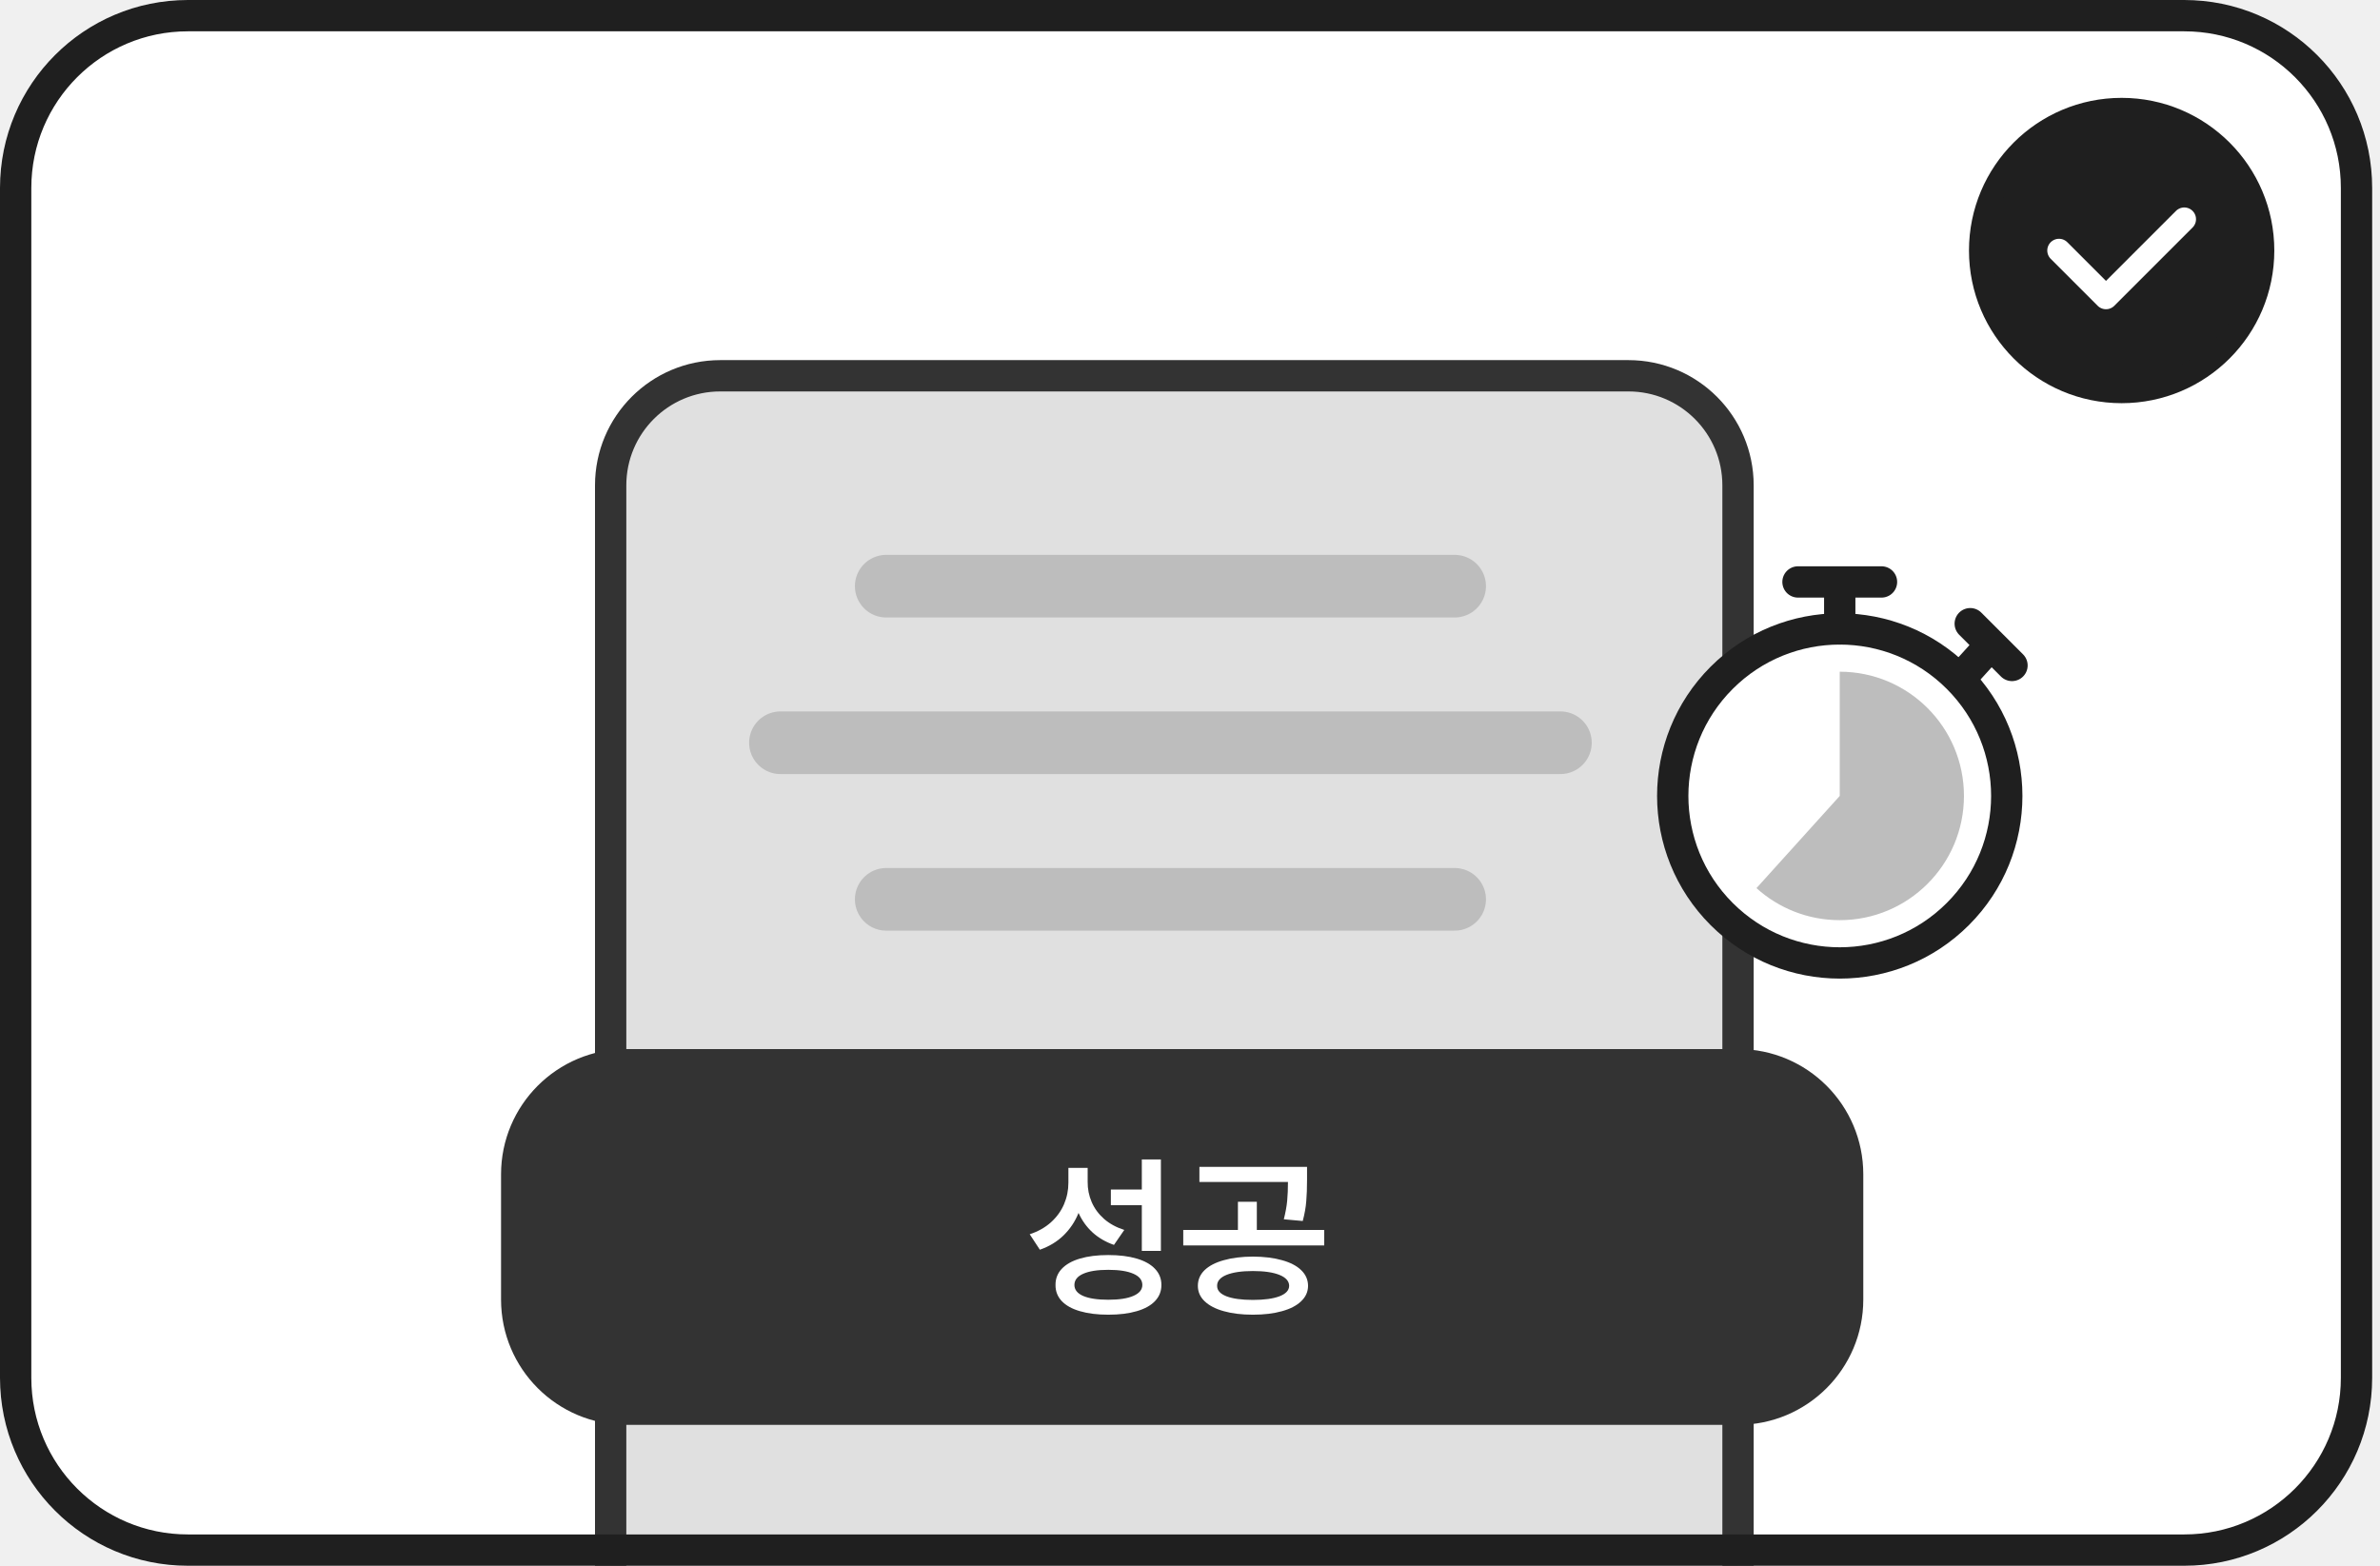
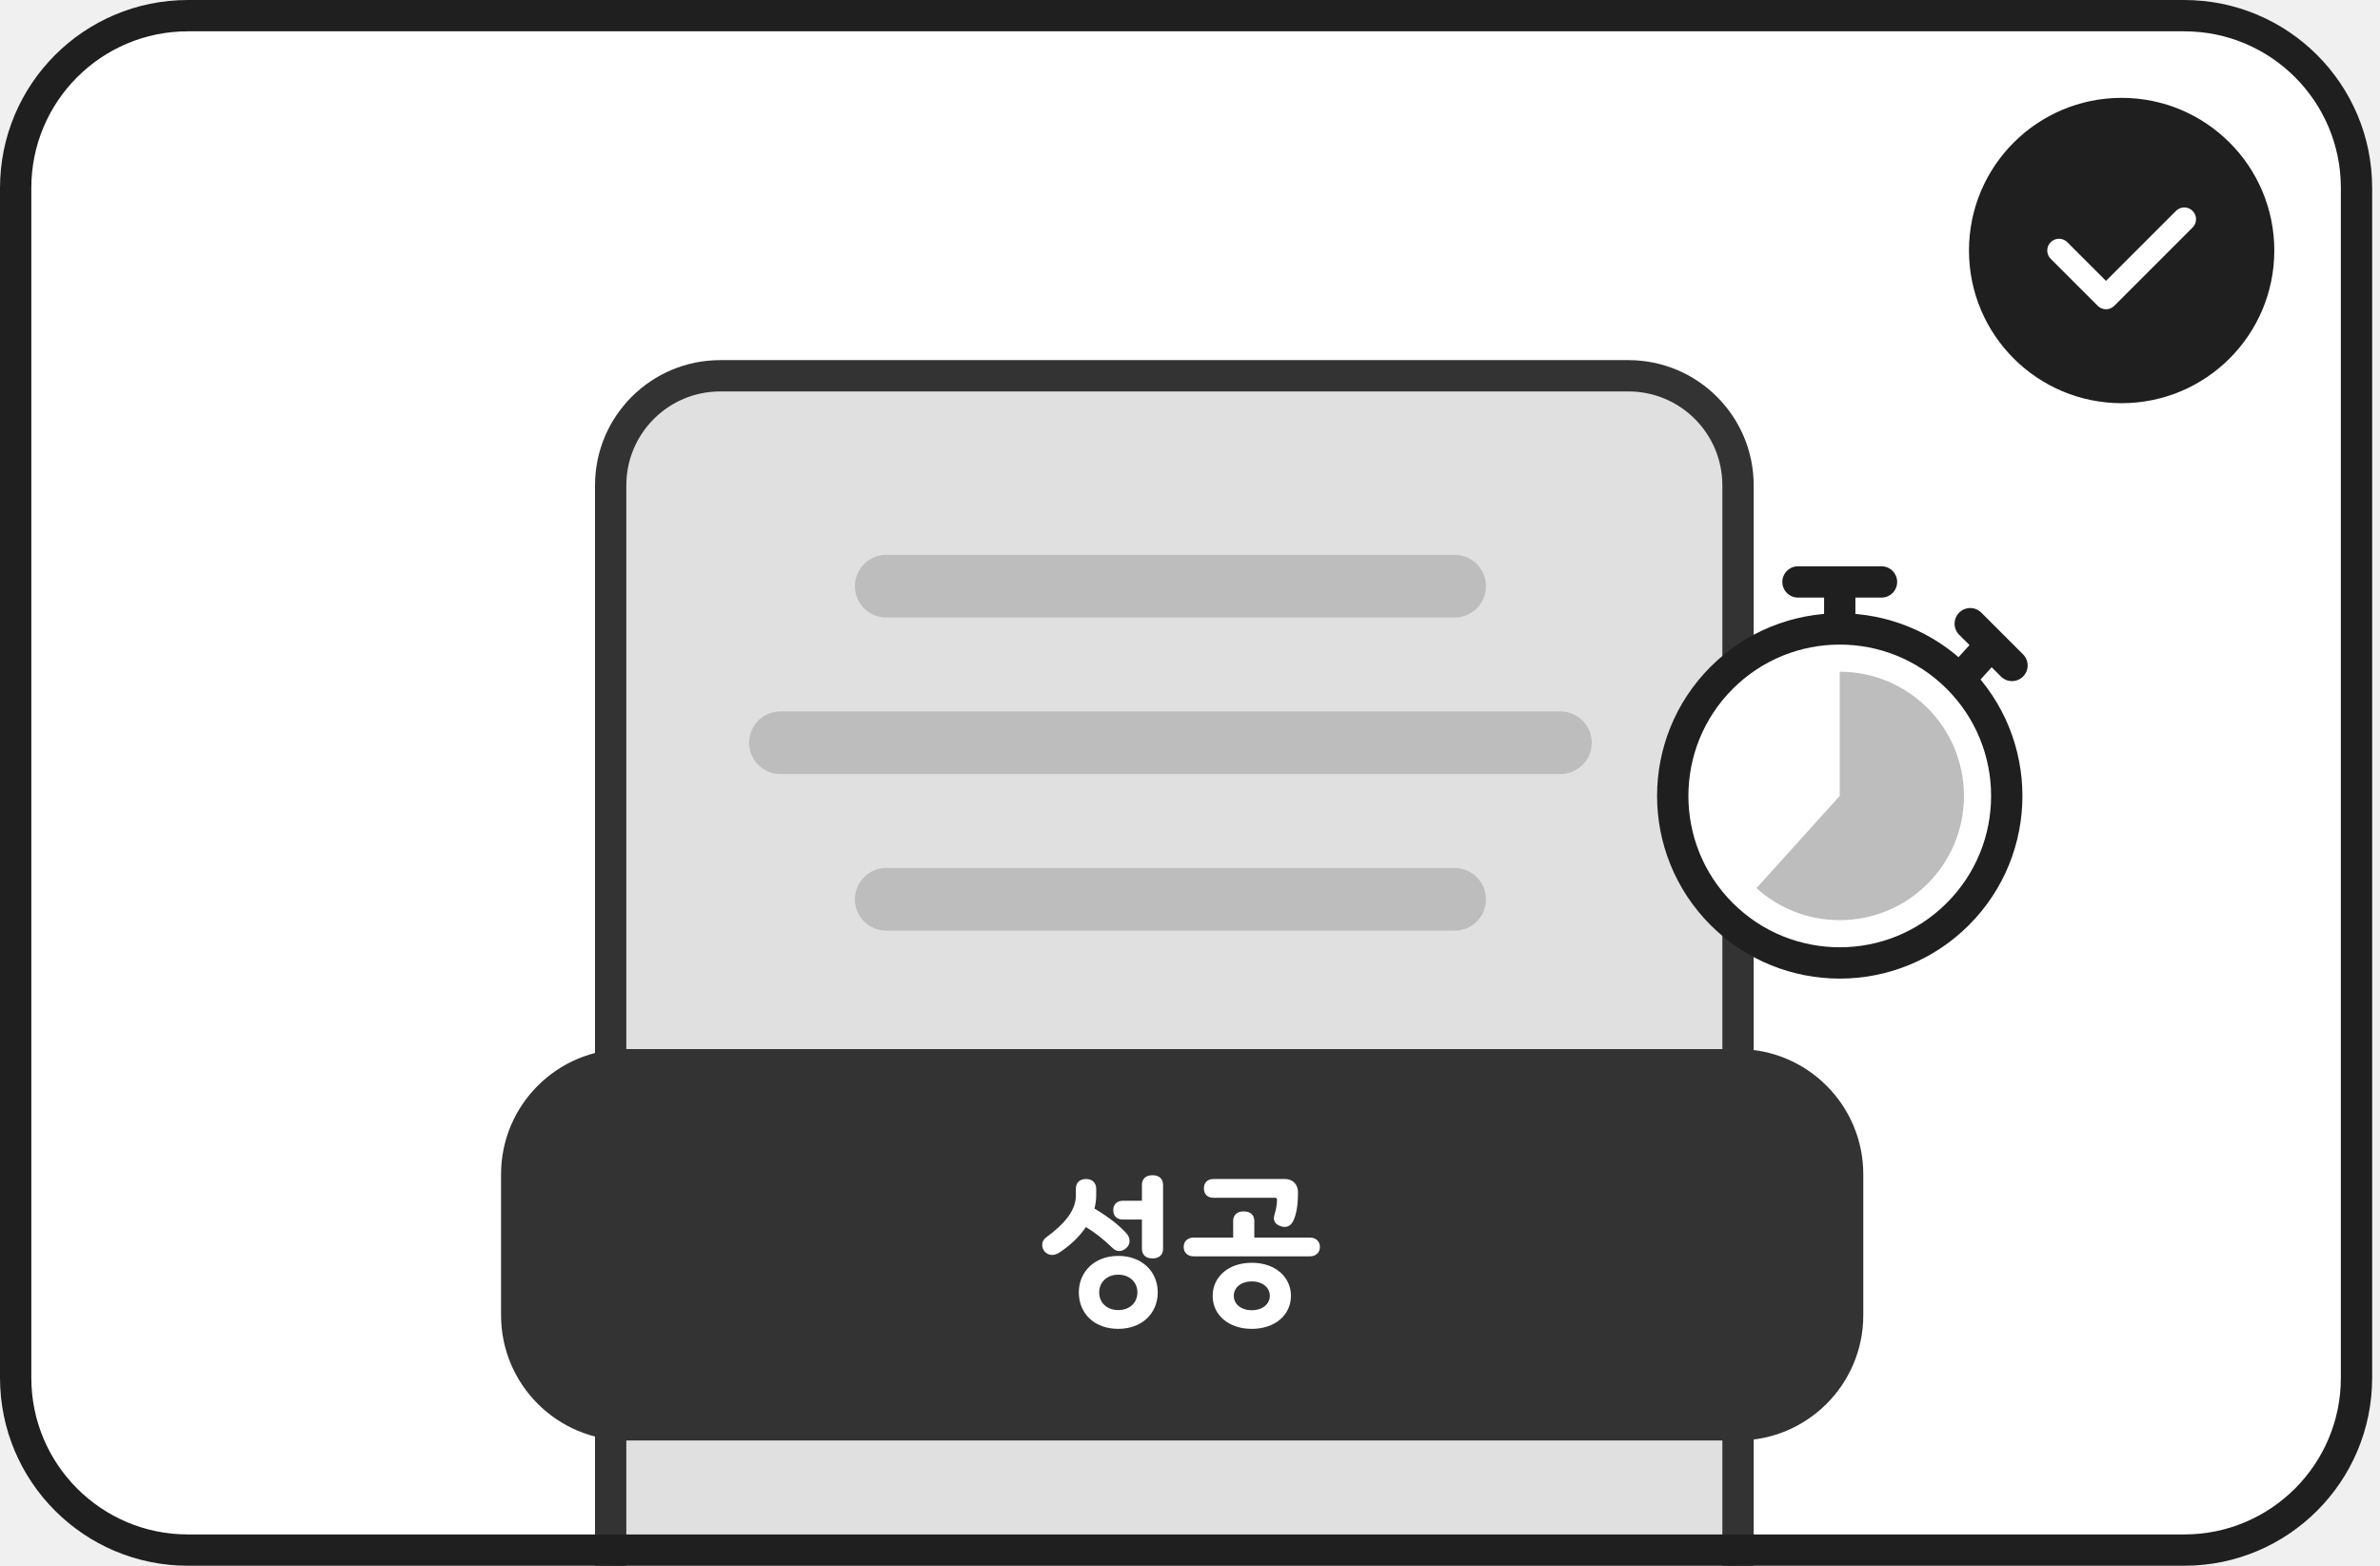
<svg xmlns="http://www.w3.org/2000/svg" width="152" height="100" viewBox="0 0 152 100" fill="none">
  <g clip-path="url(#clip0_680_937)">
    <rect width="151.5" height="100" rx="12" fill="white" />
    <path fill-rule="evenodd" clip-rule="evenodd" d="M135.5 25C130.529 25 126.5 20.971 126.5 16C126.5 11.029 130.529 7 135.5 7C140.471 7 144.5 11.029 144.5 16C144.5 20.971 140.471 25 135.5 25Z" fill="#1F1F1F" stroke="#1F1F1F" stroke-width="1.5" stroke-linecap="round" stroke-linejoin="round" />
    <path d="M139.5 14L134.5 19L131.5 16" stroke="white" stroke-width="1.5" stroke-linecap="round" stroke-linejoin="round" />
    <path d="M46 24H104C107.866 24 111 27.134 111 31V107H39V31C39 27.134 42.134 24 46 24Z" fill="#E0E0E0" />
    <path d="M46 24H104C107.866 24 111 27.134 111 31V107H39V31C39 27.134 42.134 24 46 24Z" stroke="#333333" stroke-width="2" />
-     <path d="M56.599 37.437H92.902" stroke="#BDBDBD" stroke-width="4" stroke-linecap="round" stroke-linejoin="round" />
+     <path d="M56.598 37.437H92.902" stroke="#BDBDBD" stroke-width="4" stroke-linecap="round" stroke-linejoin="round" />
    <path d="M49.843 47.437H99.657" stroke="#BDBDBD" stroke-width="4" stroke-linecap="round" stroke-linejoin="round" />
-     <path d="M56.599 57.437H92.902" stroke="#BDBDBD" stroke-width="4" stroke-linecap="round" stroke-linejoin="round" />
+     <path d="M56.598 57.437H92.902" stroke="#BDBDBD" stroke-width="4" stroke-linecap="round" stroke-linejoin="round" />
    <circle cx="117.652" cy="50.63" r="10.223" fill="white" />
    <path d="M128.497 42.5L127.164 41.166M125.83 39.833L127.164 41.166M127.164 41.166L125.292 43.228" stroke="#1F1F1F" stroke-width="2" stroke-linecap="round" stroke-linejoin="round" />
    <path d="M125.039 43.291C129.205 47.457 129.205 54.211 125.039 58.376C120.874 62.542 114.12 62.542 109.954 58.376C105.789 54.211 105.789 47.457 109.954 43.291C114.12 39.126 120.874 39.126 125.039 43.291" stroke="#1F1F1F" stroke-width="2" stroke-linecap="round" stroke-linejoin="round" />
    <path d="M114.83 37.167H120.163" stroke="#1F1F1F" stroke-width="2" stroke-linecap="round" stroke-linejoin="round" />
    <path d="M117.496 37.272L117.496 40.166" stroke="#1F1F1F" stroke-width="2" stroke-linecap="round" stroke-linejoin="round" />
    <path d="M117.496 58.768C121.877 58.768 125.429 55.216 125.429 50.834C125.429 46.452 121.877 42.9 117.496 42.9V50.834L112.178 56.722C113.585 57.993 115.45 58.768 117.496 58.768Z" fill="#BDBDBD" />
-     <rect x="32" y="67" width="87" height="24" rx="8" fill="#333333" />
-     <path d="M69.464 75.478C69.46 75.936 69.546 76.368 69.722 76.774C69.898 77.18 70.161 77.539 70.513 77.85C70.868 78.158 71.298 78.392 71.803 78.553L71.144 79.508C70.609 79.322 70.152 79.054 69.771 78.707C69.394 78.359 69.098 77.945 68.882 77.466C68.659 78.019 68.338 78.498 67.921 78.904C67.504 79.307 67.001 79.611 66.411 79.816L65.763 78.828C66.298 78.652 66.75 78.397 67.12 78.064C67.489 77.731 67.767 77.347 67.954 76.912C68.141 76.476 68.234 76.017 68.234 75.533V74.589H69.464V75.478ZM74.141 79.893H72.923V76.972H70.946V75.973H72.923V74.051H74.141V79.893ZM70.781 80.156C71.481 80.156 72.085 80.231 72.593 80.381C73.106 80.531 73.497 80.751 73.768 81.04C74.039 81.326 74.174 81.668 74.174 82.067C74.174 82.466 74.039 82.808 73.768 83.093C73.497 83.379 73.108 83.595 72.599 83.741C72.09 83.891 71.484 83.966 70.781 83.966C70.082 83.966 69.478 83.891 68.97 83.741C68.465 83.595 68.077 83.379 67.806 83.093C67.539 82.808 67.407 82.466 67.411 82.067C67.407 81.668 67.539 81.326 67.806 81.04C68.077 80.751 68.466 80.531 68.975 80.381C69.484 80.231 70.086 80.156 70.781 80.156ZM70.781 81.1C70.086 81.1 69.552 81.185 69.178 81.353C68.805 81.518 68.618 81.756 68.618 82.067C68.618 82.371 68.805 82.605 69.178 82.769C69.555 82.93 70.09 83.011 70.781 83.011C71.473 83.011 72.008 82.929 72.385 82.764C72.765 82.599 72.956 82.367 72.956 82.067C72.956 81.756 72.767 81.518 72.39 81.353C72.013 81.185 71.477 81.1 70.781 81.1ZM80.016 80.255C80.733 80.259 81.356 80.335 81.882 80.486C82.41 80.632 82.816 80.844 83.101 81.122C83.391 81.4 83.537 81.734 83.54 82.122C83.537 82.502 83.391 82.83 83.101 83.104C82.816 83.382 82.408 83.595 81.877 83.741C81.35 83.891 80.73 83.966 80.016 83.966C79.306 83.966 78.685 83.891 78.155 83.741C77.628 83.595 77.22 83.382 76.93 83.104C76.645 82.83 76.502 82.502 76.502 82.122C76.502 81.734 76.645 81.4 76.93 81.122C77.22 80.844 77.628 80.632 78.155 80.486C78.682 80.335 79.302 80.259 80.016 80.255ZM80.016 81.177C79.299 81.177 78.737 81.26 78.33 81.424C77.928 81.589 77.728 81.822 77.732 82.122C77.728 82.411 77.928 82.634 78.33 82.791C78.733 82.945 79.295 83.022 80.016 83.022C80.741 83.022 81.306 82.945 81.712 82.791C82.122 82.634 82.329 82.411 82.333 82.122C82.329 81.822 82.122 81.589 81.712 81.424C81.306 81.26 80.741 81.177 80.016 81.177ZM83.475 75.347C83.475 75.874 83.458 76.331 83.425 76.719C83.396 77.107 83.321 77.528 83.2 77.982L81.992 77.872C82.102 77.437 82.174 77.043 82.206 76.692C82.239 76.337 82.256 75.936 82.256 75.49H76.601V74.523H83.475V75.347ZM84.573 79.541H75.569V78.553H79.061V76.752H80.268V78.553H84.573V79.541Z" fill="white" />
+     <rect x="32" y="67" width="87" height="25" rx="8" fill="#333333" />
+     <path d="M67.19 80.15C67.02 80.15 66.86 80.08 66.73 79.95C66.62 79.82 66.56 79.67 66.56 79.51C66.56 79.32 66.64 79.16 66.81 79.03C68.01 78.16 68.71 77.29 68.71 76.36V75.94C68.71 75.54 68.94 75.3 69.37 75.3C69.76 75.3 70.01 75.54 70.01 75.94V76.36C70.01 76.62 69.97 76.9 69.9 77.19C70.78 77.71 71.46 78.24 71.94 78.77C72.07 78.92 72.14 79.08 72.14 79.25C72.14 79.42 72.08 79.57 71.95 79.69C71.8 79.83 71.65 79.9 71.48 79.9C71.33 79.9 71.19 79.84 71.07 79.72C70.46 79.13 69.88 78.68 69.35 78.37C68.95 78.97 68.38 79.52 67.64 80.01C67.49 80.1 67.34 80.15 67.19 80.15ZM68.9 82.54C68.9 81.22 69.91 80.21 71.42 80.21C72.91 80.21 73.94 81.19 73.94 82.54C73.94 83.9 72.91 84.87 71.42 84.87C69.89 84.87 68.9 83.89 68.9 82.54ZM70.2 82.54C70.2 83.21 70.7 83.67 71.42 83.67C72.14 83.67 72.64 83.21 72.64 82.54C72.64 81.89 72.14 81.41 71.42 81.41C70.7 81.41 70.2 81.89 70.2 82.54ZM71.1 77.29C71.1 76.92 71.33 76.69 71.72 76.69H72.93V75.66C72.93 75.29 73.19 75.06 73.58 75.06H73.63C74.02 75.06 74.28 75.29 74.28 75.66V79.77C74.28 80.14 74.02 80.37 73.63 80.37H73.58C73.19 80.37 72.93 80.14 72.93 79.77V77.89H71.72C71.33 77.89 71.1 77.66 71.1 77.29ZM76.247 80.24C75.847 80.24 75.597 80 75.597 79.64C75.597 79.28 75.847 79.04 76.247 79.04H78.757V77.97C78.757 77.6 79.017 77.37 79.407 77.37H79.457C79.847 77.37 80.107 77.6 80.107 77.97V79.04H83.647C84.047 79.04 84.297 79.28 84.297 79.64C84.297 80 84.047 80.24 83.647 80.24H76.247ZM76.887 75.9C76.887 75.53 77.117 75.3 77.507 75.3H82.077C82.557 75.3 82.897 75.64 82.897 76.15C82.897 76.96 82.797 77.57 82.587 77.99C82.457 78.24 82.277 78.36 82.047 78.36C81.957 78.36 81.857 78.34 81.757 78.3C81.487 78.2 81.357 78.03 81.357 77.79C81.357 77.74 81.377 77.65 81.407 77.54C81.507 77.21 81.557 76.9 81.557 76.61C81.557 76.54 81.517 76.5 81.447 76.5H77.507C77.117 76.5 76.887 76.27 76.887 75.9ZM77.447 82.76C77.447 81.6 78.397 80.65 79.947 80.65C81.497 80.65 82.447 81.6 82.447 82.76C82.447 83.98 81.437 84.87 79.947 84.87C78.457 84.87 77.447 83.98 77.447 82.76ZM78.797 82.76C78.797 83.29 79.267 83.68 79.947 83.68C80.627 83.68 81.097 83.29 81.097 82.76C81.097 82.23 80.627 81.84 79.947 81.84C79.267 81.84 78.797 82.23 78.797 82.76Z" fill="white" />
  </g>
  <rect x="1" y="1" width="149.5" height="98" rx="11" stroke="#1F1F1F" stroke-width="2" />
  <defs>
    <clipPath id="clip0_680_937">
      <rect width="151.5" height="100" rx="12" fill="white" />
    </clipPath>
  </defs>
</svg>
